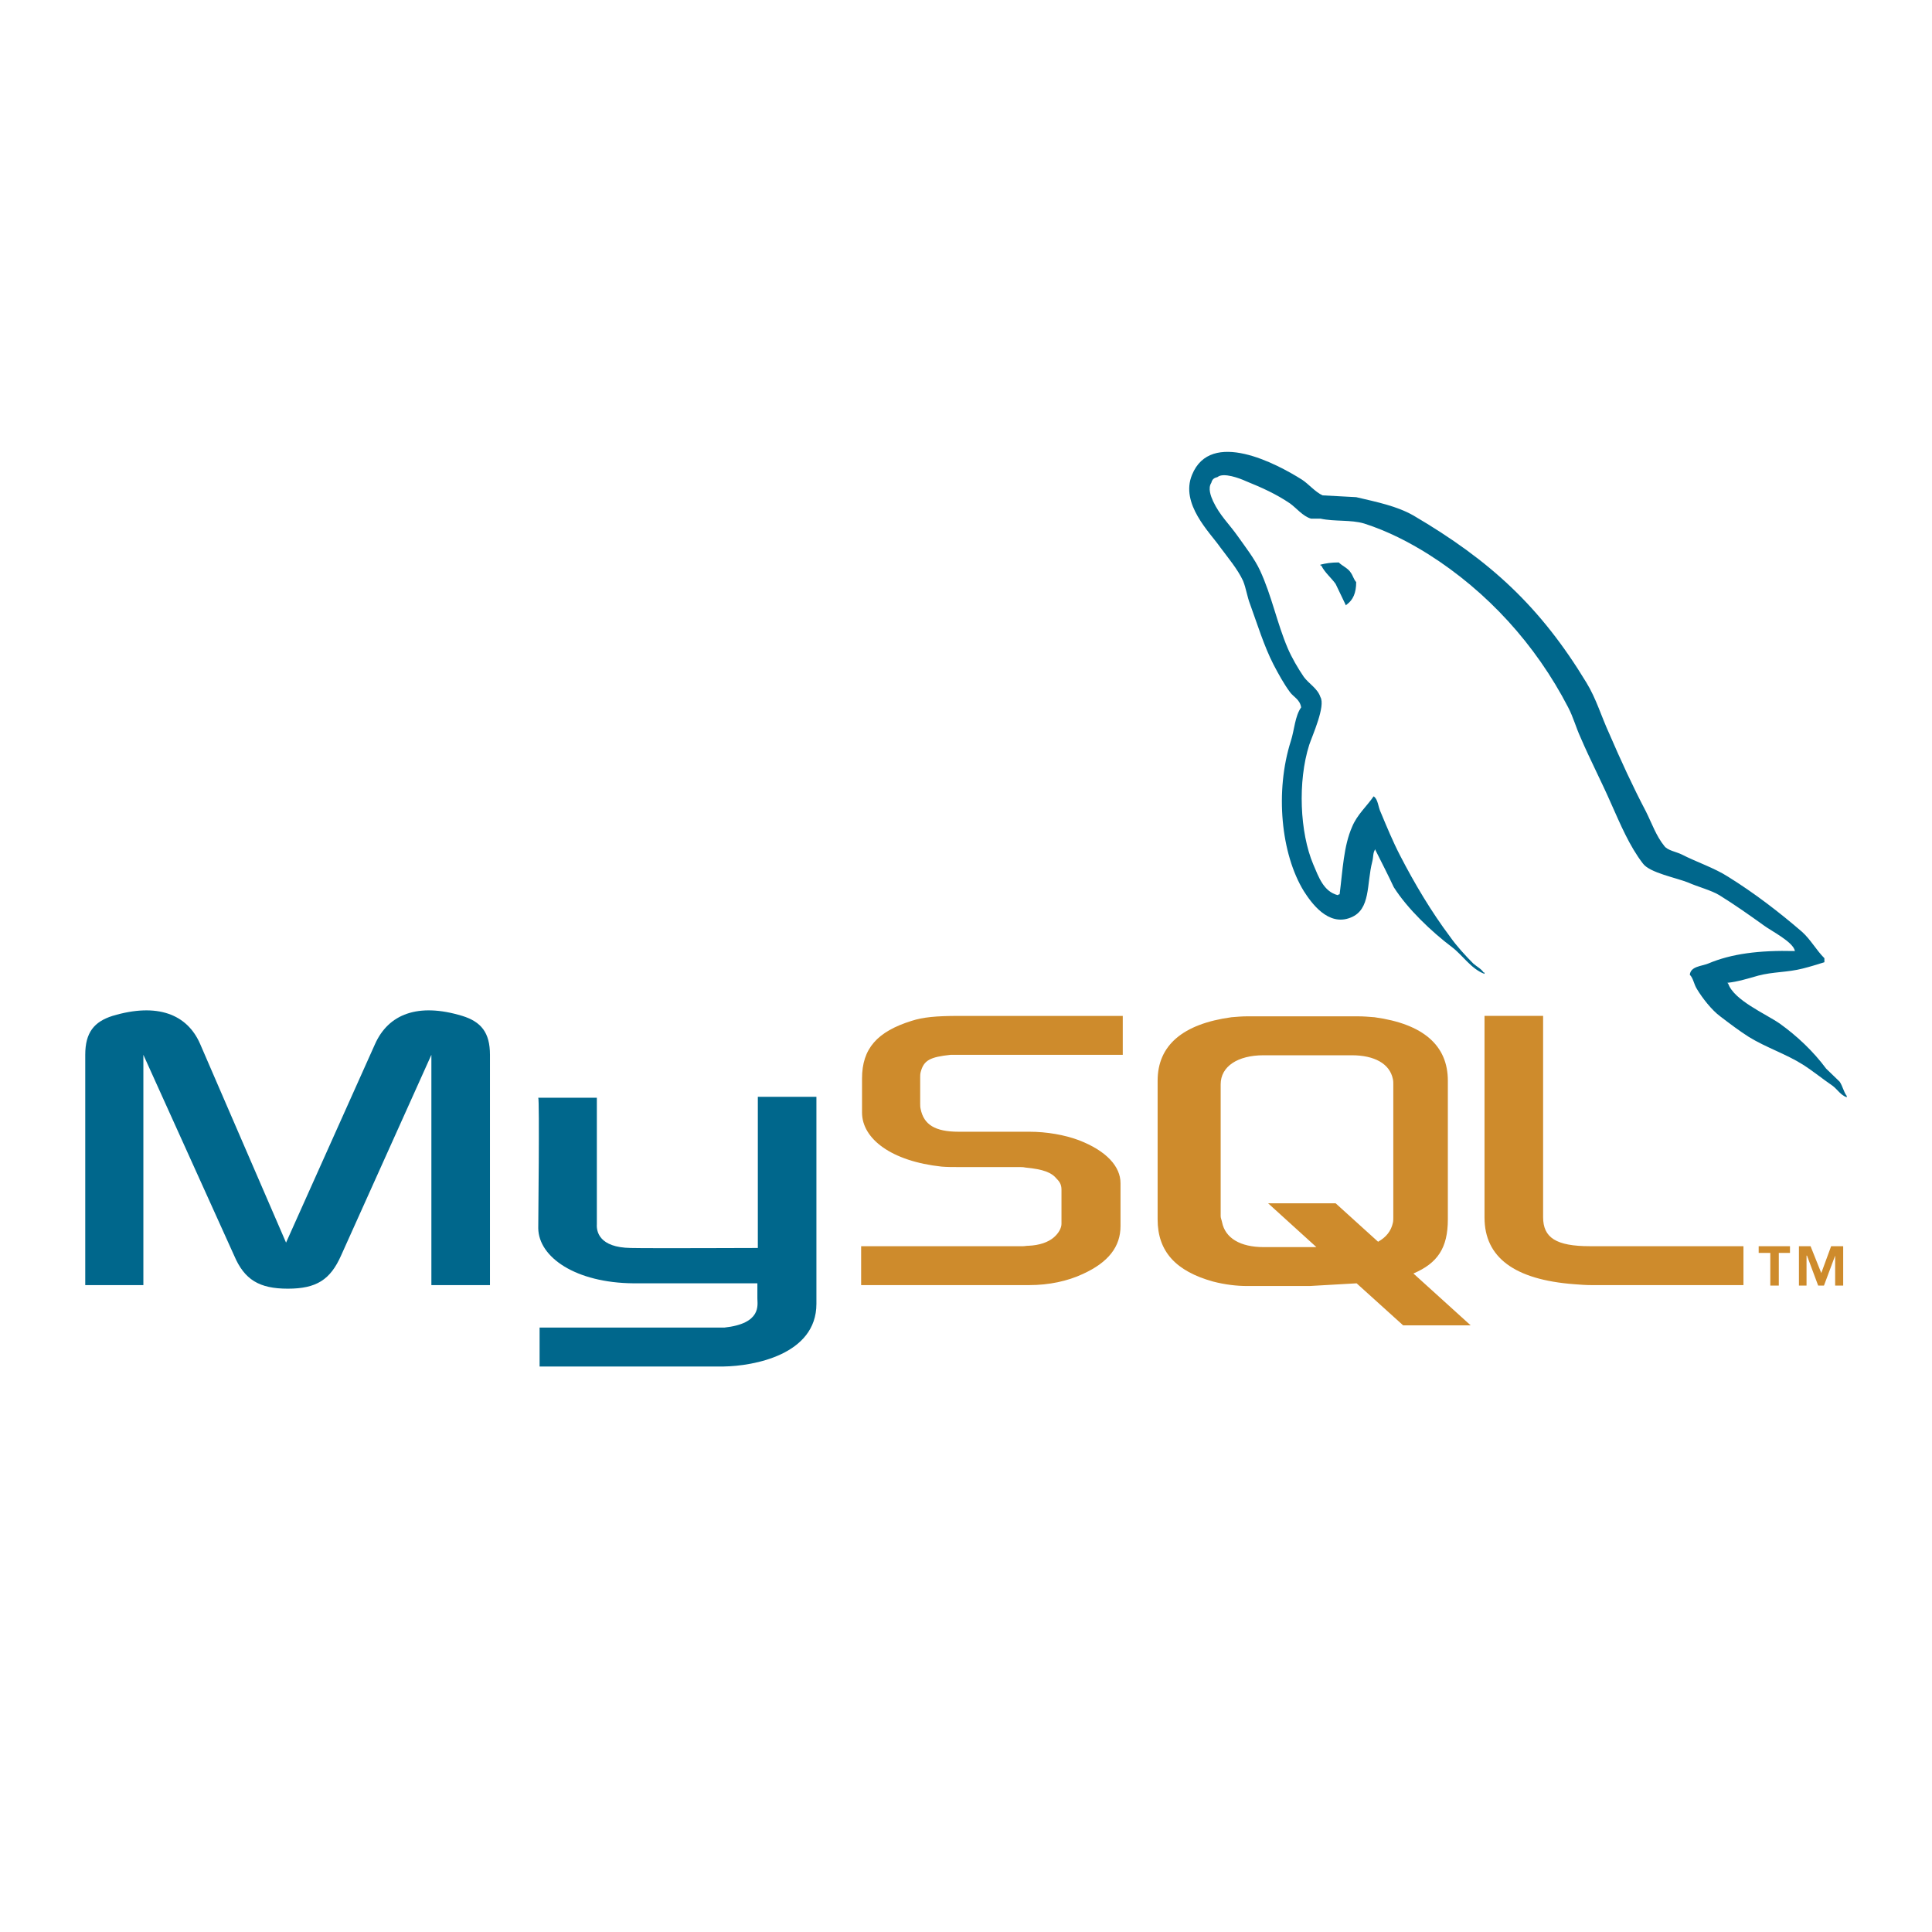
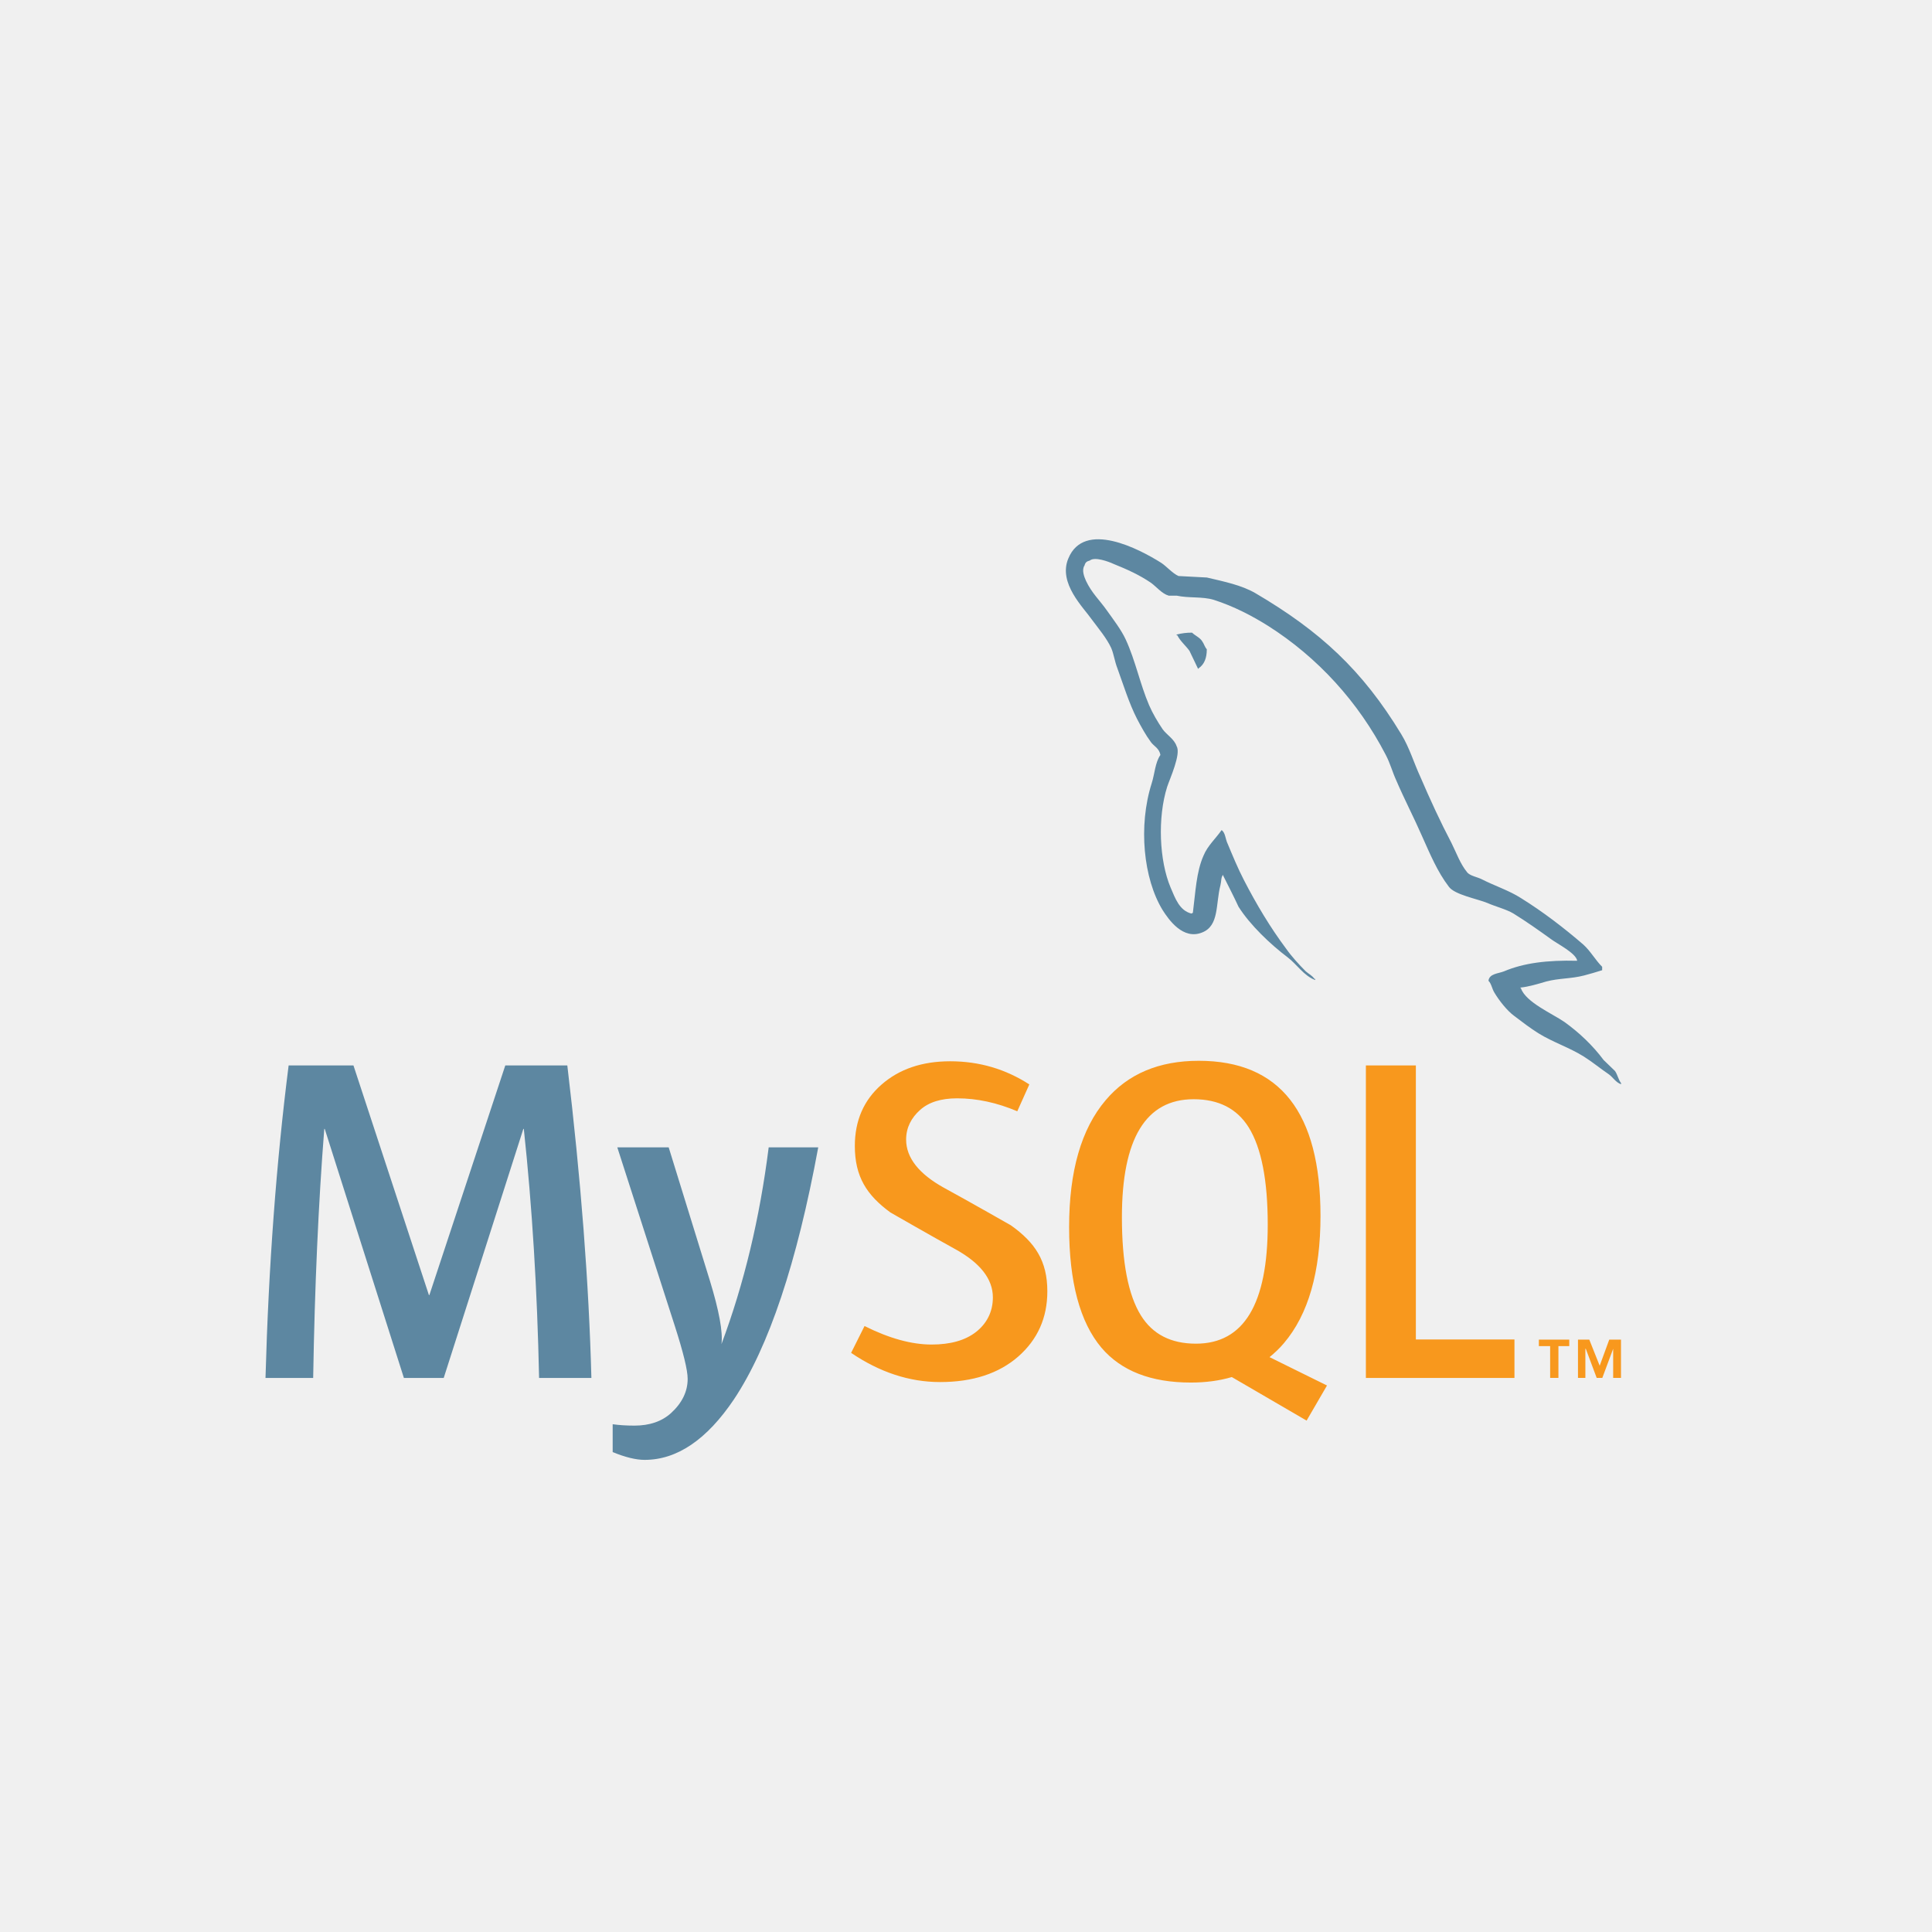
- <svg xmlns="http://www.w3.org/2000/svg" width="2500" height="2500" viewBox="0 0 192.756 192.756" id="mysql">
-   <g fill-rule="evenodd" clip-rule="evenodd">
-     <path fill="#fff" d="M0 0h192.756v192.756H0V0z" />
-     <path fill="#00678c" d="M8.504 128.215h5.8v-22.977l9.058 20.033c1.026 2.408 2.499 3.301 5.354 3.301 2.856 0 4.239-.893 5.31-3.301l9.013-20.033v22.977h5.845v-22.977c0-2.23-.893-3.303-2.767-3.883-4.417-1.338-7.362-.178-8.7 2.811l-8.878 19.811-8.567-19.811c-1.294-2.988-4.284-4.148-8.745-2.811-1.829.58-2.722 1.652-2.722 3.883v22.977h-.001zM53.702 109.521h5.845v12.627c-.044.713.223 2.32 3.391 2.363 1.651.045 12.582 0 12.671 0v-15.08h5.845v20.658c0 5.086-6.291 6.201-9.236 6.246H53.835v-3.881h18.427c3.748-.402 3.302-2.275 3.302-2.9v-1.518H63.205c-5.756-.045-9.459-2.588-9.503-5.488 0-.267.133-12.939 0-13.027zM179.076 94.886c-3.568-.089-6.336.268-8.656 1.25-.668.269-1.74.269-1.828 1.116.357.355.4.936.713 1.428.535.893 1.473 2.096 2.32 2.721.938.715 1.875 1.428 2.855 2.053 1.74 1.07 3.703 1.695 5.398 2.766.982.625 1.963 1.428 2.945 2.098.49.357.803.938 1.428 1.16v-.135c-.312-.4-.402-.98-.713-1.428-.447-.445-.893-.848-1.34-1.293-1.293-1.74-2.9-3.258-4.641-4.506-1.428-.982-4.551-2.32-5.131-3.971l-.088-.09c.98-.09 2.141-.447 3.078-.715 1.518-.4 2.9-.312 4.461-.713.715-.179 1.428-.402 2.143-.625v-.401c-.803-.803-1.383-1.874-2.23-2.632-2.275-1.963-4.775-3.882-7.363-5.488-1.383-.892-3.168-1.473-4.639-2.23-.537-.268-1.428-.402-1.74-.848-.805-.981-1.25-2.275-1.83-3.436-1.293-2.454-2.543-5.175-3.658-7.763-.803-1.74-1.295-3.48-2.275-5.086-4.596-7.585-9.594-12.181-17.268-16.687-1.65-.937-3.613-1.339-5.711-1.829-1.115-.045-2.23-.134-3.346-.179-.715-.312-1.428-1.16-2.053-1.562-2.543-1.606-9.102-5.086-10.977-.491-1.205 2.9 1.785 5.755 2.811 7.228.76 1.026 1.74 2.186 2.277 3.346.311.758.4 1.562.713 2.365.713 1.963 1.383 4.149 2.32 5.979.49.937 1.025 1.919 1.65 2.767.357.491.982.714 1.115 1.517-.625.893-.668 2.231-1.025 3.347-1.607 5.042-.982 11.288 1.293 14.991.715 1.115 2.41 3.569 4.686 2.632 2.008-.803 1.561-3.346 2.141-5.577.135-.535.045-.892.312-1.249v.089c.625 1.249 1.25 2.454 1.83 3.703 1.383 2.186 3.793 4.462 5.801 5.979 1.07.803 1.918 2.187 3.256 2.677v-.135h-.088c-.268-.4-.67-.579-1.027-.892-.803-.803-1.695-1.785-2.32-2.677-1.873-2.498-3.523-5.265-4.996-8.12-.715-1.383-1.34-2.9-1.918-4.283-.27-.536-.27-1.339-.715-1.606-.67.981-1.65 1.83-2.143 3.034-.848 1.918-.936 4.283-1.248 6.737-.18.045-.09 0-.18.089-1.426-.356-1.918-1.829-2.453-3.078-1.338-3.168-1.562-8.254-.402-11.913.312-.937 1.652-3.882 1.117-4.774-.27-.848-1.16-1.338-1.652-2.008-.58-.848-1.203-1.918-1.605-2.855-1.07-2.499-1.605-5.265-2.766-7.764-.537-1.16-1.473-2.365-2.232-3.435-.848-1.205-1.783-2.053-2.453-3.48-.223-.491-.535-1.294-.178-1.829.088-.357.268-.491.623-.58.58-.491 2.232.134 2.812.401 1.65.669 3.033 1.294 4.416 2.23.625.446 1.295 1.294 2.098 1.518h.938c1.428.312 3.033.089 4.371.49 2.365.759 4.506 1.874 6.426 3.079 5.844 3.703 10.664 8.968 13.92 15.259.535 1.026.758 1.963 1.25 3.034.938 2.187 2.098 4.417 3.033 6.559.938 2.097 1.83 4.239 3.168 5.979.67.937 3.346 1.427 4.551 1.918.893.401 2.275.759 3.08 1.249 1.516.937 3.033 2.008 4.461 3.034.713.534 2.945 1.649 3.078 2.541z" />
-     <path fill="#00678c" d="M133.566 56.114c-.758 0-1.293.089-1.828.223v.089h.088c.357.714.982 1.205 1.428 1.829.357.714.67 1.428 1.027 2.142l.088-.089c.625-.446.938-1.16.938-2.231-.268-.312-.312-.625-.535-.937-.268-.446-.848-.669-1.206-1.026z" />
-     <path fill="#ce8b2c" d="M85.916 128.215h16.776c1.963 0 3.838-.4 5.354-1.115 2.543-1.16 3.748-2.721 3.748-4.773v-4.283c0-1.65-1.383-3.213-4.148-4.283-1.428-.535-3.213-.848-4.953-.848h-7.049c-2.365 0-3.48-.715-3.793-2.275-.044-.178-.044-.357-.044-.535v-2.633c0-.135 0-.312.044-.49.312-1.205.937-1.518 2.99-1.74h17.177v-3.883H95.687c-2.365 0-3.614.135-4.729.492-3.436 1.07-4.953 2.766-4.953 5.754v3.393c0 2.631 2.945 4.863 7.942 5.398.535.045 1.115.045 1.695.045h6.024c.223 0 .445 0 .623.045 1.83.178 2.633.49 3.168 1.158.357.357.447.67.447 1.072v3.391c0 .4-.268.938-.803 1.383-.537.445-1.385.758-2.5.803-.223 0-.355.045-.58.045H85.916v3.879zM148.111 121.479c0 3.971 2.99 6.201 8.969 6.648.58.045 1.115.088 1.695.088h15.17v-3.881h-15.303c-3.393 0-4.686-.848-4.686-2.9v-20.078h-5.846v20.123h.001zM115.496 121.656v-13.83c0-3.525 2.498-5.668 7.363-6.336.535-.045 1.07-.09 1.561-.09h11.064c.58 0 1.072.045 1.652.09 4.863.668 7.316 2.811 7.316 6.336v13.83c0 2.855-1.025 4.373-3.436 5.4l5.711 5.174h-6.736l-4.641-4.193-4.686.268h-6.246c-1.025 0-2.186-.133-3.391-.445-3.701-1.028-5.531-2.991-5.531-6.204zm6.291-.31c0 .178.09.355.135.58.312 1.605 1.828 2.498 4.148 2.498h5.266l-4.818-4.373h6.736l4.238 3.838c.805-.447 1.295-1.072 1.473-1.875.045-.178.045-.4.045-.58v-13.252c0-.178 0-.355-.045-.535-.312-1.516-1.828-2.363-4.104-2.363h-8.791c-2.588 0-4.283 1.115-4.283 2.898v13.164zM176.623 128.26h.848v-3.256h1.115v-.67h-3.123v.67h1.16v3.256zm6.469 0h.803v-3.926h-1.203l-.982 2.678-1.07-2.678h-1.16v3.926h.758v-2.988h.045l1.115 2.988h.58l1.115-2.988v2.988h-.001z" />
-   </g>
+ <svg xmlns="http://www.w3.org/2000/svg" width="800px" height="800px" viewBox="-18.458 -22.75 191.151 191.151">
+   <path d="M-18.458 6.58h191.151v132.49H-18.458V6.58z" fill="none" />
+   <path d="M40.054 113.583h-5.175c-.183-8.735-.687-16.947-1.511-24.642h-.046l-7.879 24.642h-3.94l-7.832-24.642h-.045c-.581 7.388-.947 15.602-1.099 24.642H7.81c.304-10.993 1.068-21.299 2.289-30.919h6.414l7.465 22.719h.046l7.511-22.719h6.137c1.344 11.268 2.138 21.575 2.382 30.919M62.497 90.771c-2.107 11.434-4.887 19.742-8.337 24.928-2.688 3.992-5.633 5.99-8.84 5.99-.855 0-1.91-.258-3.16-.77v-2.757c.611.088 1.328.138 2.152.138 1.498 0 2.702-.412 3.62-1.238 1.098-1.006 1.647-2.137 1.647-3.388 0-.858-.428-2.612-1.282-5.268L42.618 90.77h5.084l4.076 13.19c.916 2.995 1.298 5.086 1.145 6.277 2.229-5.953 3.786-12.444 4.673-19.468h4.901v.002z" fill="#5d87a1" />
+   <path d="M131.382 113.583h-14.7V82.664h4.945v27.113h9.755v3.806zM112.834 114.33l-5.684-2.805c.504-.414.986-.862 1.42-1.381 2.416-2.838 3.621-7.035 3.621-12.594 0-10.229-4.014-15.346-12.045-15.346-3.938 0-7.01 1.298-9.207 3.895-2.414 2.84-3.619 7.022-3.619 12.551 0 5.435 1.068 9.422 3.205 11.951 1.955 2.291 4.902 3.438 8.843 3.438 1.47 0 2.819-.18 4.048-.543l7.4 4.308 2.018-3.474zm-18.413-6.934c-1.252-2.014-1.878-5.248-1.878-9.707 0-7.785 2.365-11.682 7.1-11.682 2.475 0 4.289.932 5.449 2.792 1.25 2.017 1.879 5.222 1.879 9.619 0 7.849-2.367 11.774-7.099 11.774-2.476.001-4.29-.928-5.451-2.796M85.165 105.013c0 2.622-.962 4.773-2.884 6.458-1.924 1.678-4.504 2.519-7.737 2.519-3.024 0-5.956-.966-8.794-2.888l1.329-2.655c2.442 1.223 4.653 1.831 6.638 1.831 1.863 0 3.319-.413 4.375-1.232 1.055-.822 1.684-1.975 1.684-3.433 0-1.837-1.281-3.407-3.631-4.722-2.167-1.19-6.501-3.678-6.501-3.678-2.349-1.712-3.525-3.55-3.525-6.578 0-2.506.877-4.529 2.632-6.068 1.757-1.545 4.024-2.315 6.803-2.315 2.87 0 5.479.769 7.829 2.291l-1.192 2.656c-2.01-.854-3.994-1.281-5.951-1.281-1.585 0-2.809.381-3.66 1.146-.858.762-1.387 1.737-1.387 2.933 0 1.828 1.308 3.418 3.722 4.759 2.196 1.192 6.638 3.723 6.638 3.723 2.409 1.709 3.612 3.53 3.612 6.534" fill="#f8981d" />
+   <path d="M137.59 72.308c-2.99-.076-5.305.225-7.248 1.047-.561.224-1.453.224-1.531.933.303.3.338.784.601 1.198.448.747 1.229 1.752 1.942 2.276.783.6 1.569 1.194 2.393 1.717 1.453.899 3.1 1.422 4.516 2.318.825.521 1.645 1.195 2.471 1.756.406.299.666.784 1.193.971v-.114c-.264-.336-.339-.822-.598-1.196l-1.122-1.082c-1.084-1.456-2.431-2.727-3.884-3.771-1.196-.824-3.812-1.944-4.297-3.322l-.076-.076c.822-.077 1.797-.375 2.578-.604 1.271-.335 2.43-.259 3.734-.594.6-.15 1.195-.338 1.797-.523v-.337c-.676-.673-1.158-1.567-1.869-2.203-1.902-1.643-3.998-3.25-6.164-4.595-1.16-.749-2.652-1.231-3.887-1.868-.445-.225-1.195-.336-1.457-.71-.67-.822-1.047-1.904-1.533-2.877-1.08-2.053-2.129-4.331-3.061-6.502-.674-1.456-1.084-2.91-1.906-4.257-3.85-6.35-8.031-10.196-14.457-13.971-1.381-.786-3.024-1.121-4.779-1.533l-2.803-.148c-.598-.262-1.197-.973-1.719-1.309-2.132-1.344-7.621-4.257-9.189-.411-1.01 2.431 1.494 4.821 2.354 6.054.635.856 1.458 1.83 1.902 2.802.263.635.337 1.309.6 1.98.598 1.644 1.157 3.473 1.943 5.007.41.782.857 1.604 1.381 2.312.3.414.822.597.936 1.272-.521.744-.562 1.867-.861 2.801-1.344 4.221-.819 9.45 1.086 12.552.596.934 2.018 2.99 3.92 2.202 1.684-.672 1.311-2.801 1.795-4.668.111-.451.038-.747.262-1.043v.073c.521 1.045 1.047 2.052 1.53 3.1 1.159 1.829 3.177 3.735 4.858 5.002.895.676 1.604 1.832 2.725 2.245V74.1h-.074c-.227-.335-.559-.485-.857-.745-.674-.673-1.42-1.495-1.943-2.241-1.566-2.093-2.952-4.41-4.182-6.801-.602-1.16-1.121-2.428-1.606-3.586-.226-.447-.226-1.121-.601-1.346-.562.821-1.381 1.532-1.791 2.538-.711 1.609-.785 3.588-1.049 5.646l-.147.072c-1.19-.299-1.604-1.53-2.056-2.575-1.119-2.654-1.307-6.914-.336-9.976.26-.783 1.385-3.249.936-3.995-.225-.715-.973-1.122-1.383-1.685-.482-.708-1.01-1.604-1.346-2.39-.896-2.091-1.347-4.408-2.312-6.498-.451-.974-1.234-1.982-1.868-2.879-.712-1.008-1.495-1.718-2.058-2.913-.186-.411-.447-1.083-.148-1.53.073-.3.225-.412.523-.487.484-.409 1.867.111 2.352.336 1.385.56 2.543 1.083 3.699 1.867.523.375 1.084 1.085 1.755 1.272h.786c1.193.26 2.538.072 3.661.41 1.979.636 3.772 1.569 5.38 2.576 4.893 3.103 8.928 7.512 11.652 12.778.447.858.637 1.644 1.045 2.539.787 1.832 1.76 3.7 2.541 5.493.785 1.755 1.533 3.547 2.654 5.005.559.784 2.805 1.195 3.812 1.606.745.335 1.905.633 2.577 1.044 1.271.783 2.537 1.682 3.732 2.543.595.448 2.465 1.382 2.576 2.13M99.484 39.844a5.82 5.82 0 0 0-1.529.188v.075h.072c.301.597.824 1.011 1.197 1.532.301.599.562 1.193.857 1.791l.072-.074c.527-.373.789-.971.789-1.868-.227-.264-.262-.522-.451-.784-.22-.374-.705-.56-1.007-.86" fill="#5d87a1" />
+   <path d="M141.148 113.578h.774v-3.788h-1.161l-.947 2.585-1.029-2.585h-1.118v3.788h.731v-2.882h.041l1.078 2.882h.557l1.074-2.882v2.882zm-6.235 0h.819v-3.146h1.072v-.643h-3.008v.643h1.115l.002 3.146z" fill="#f8981d" />
</svg>
